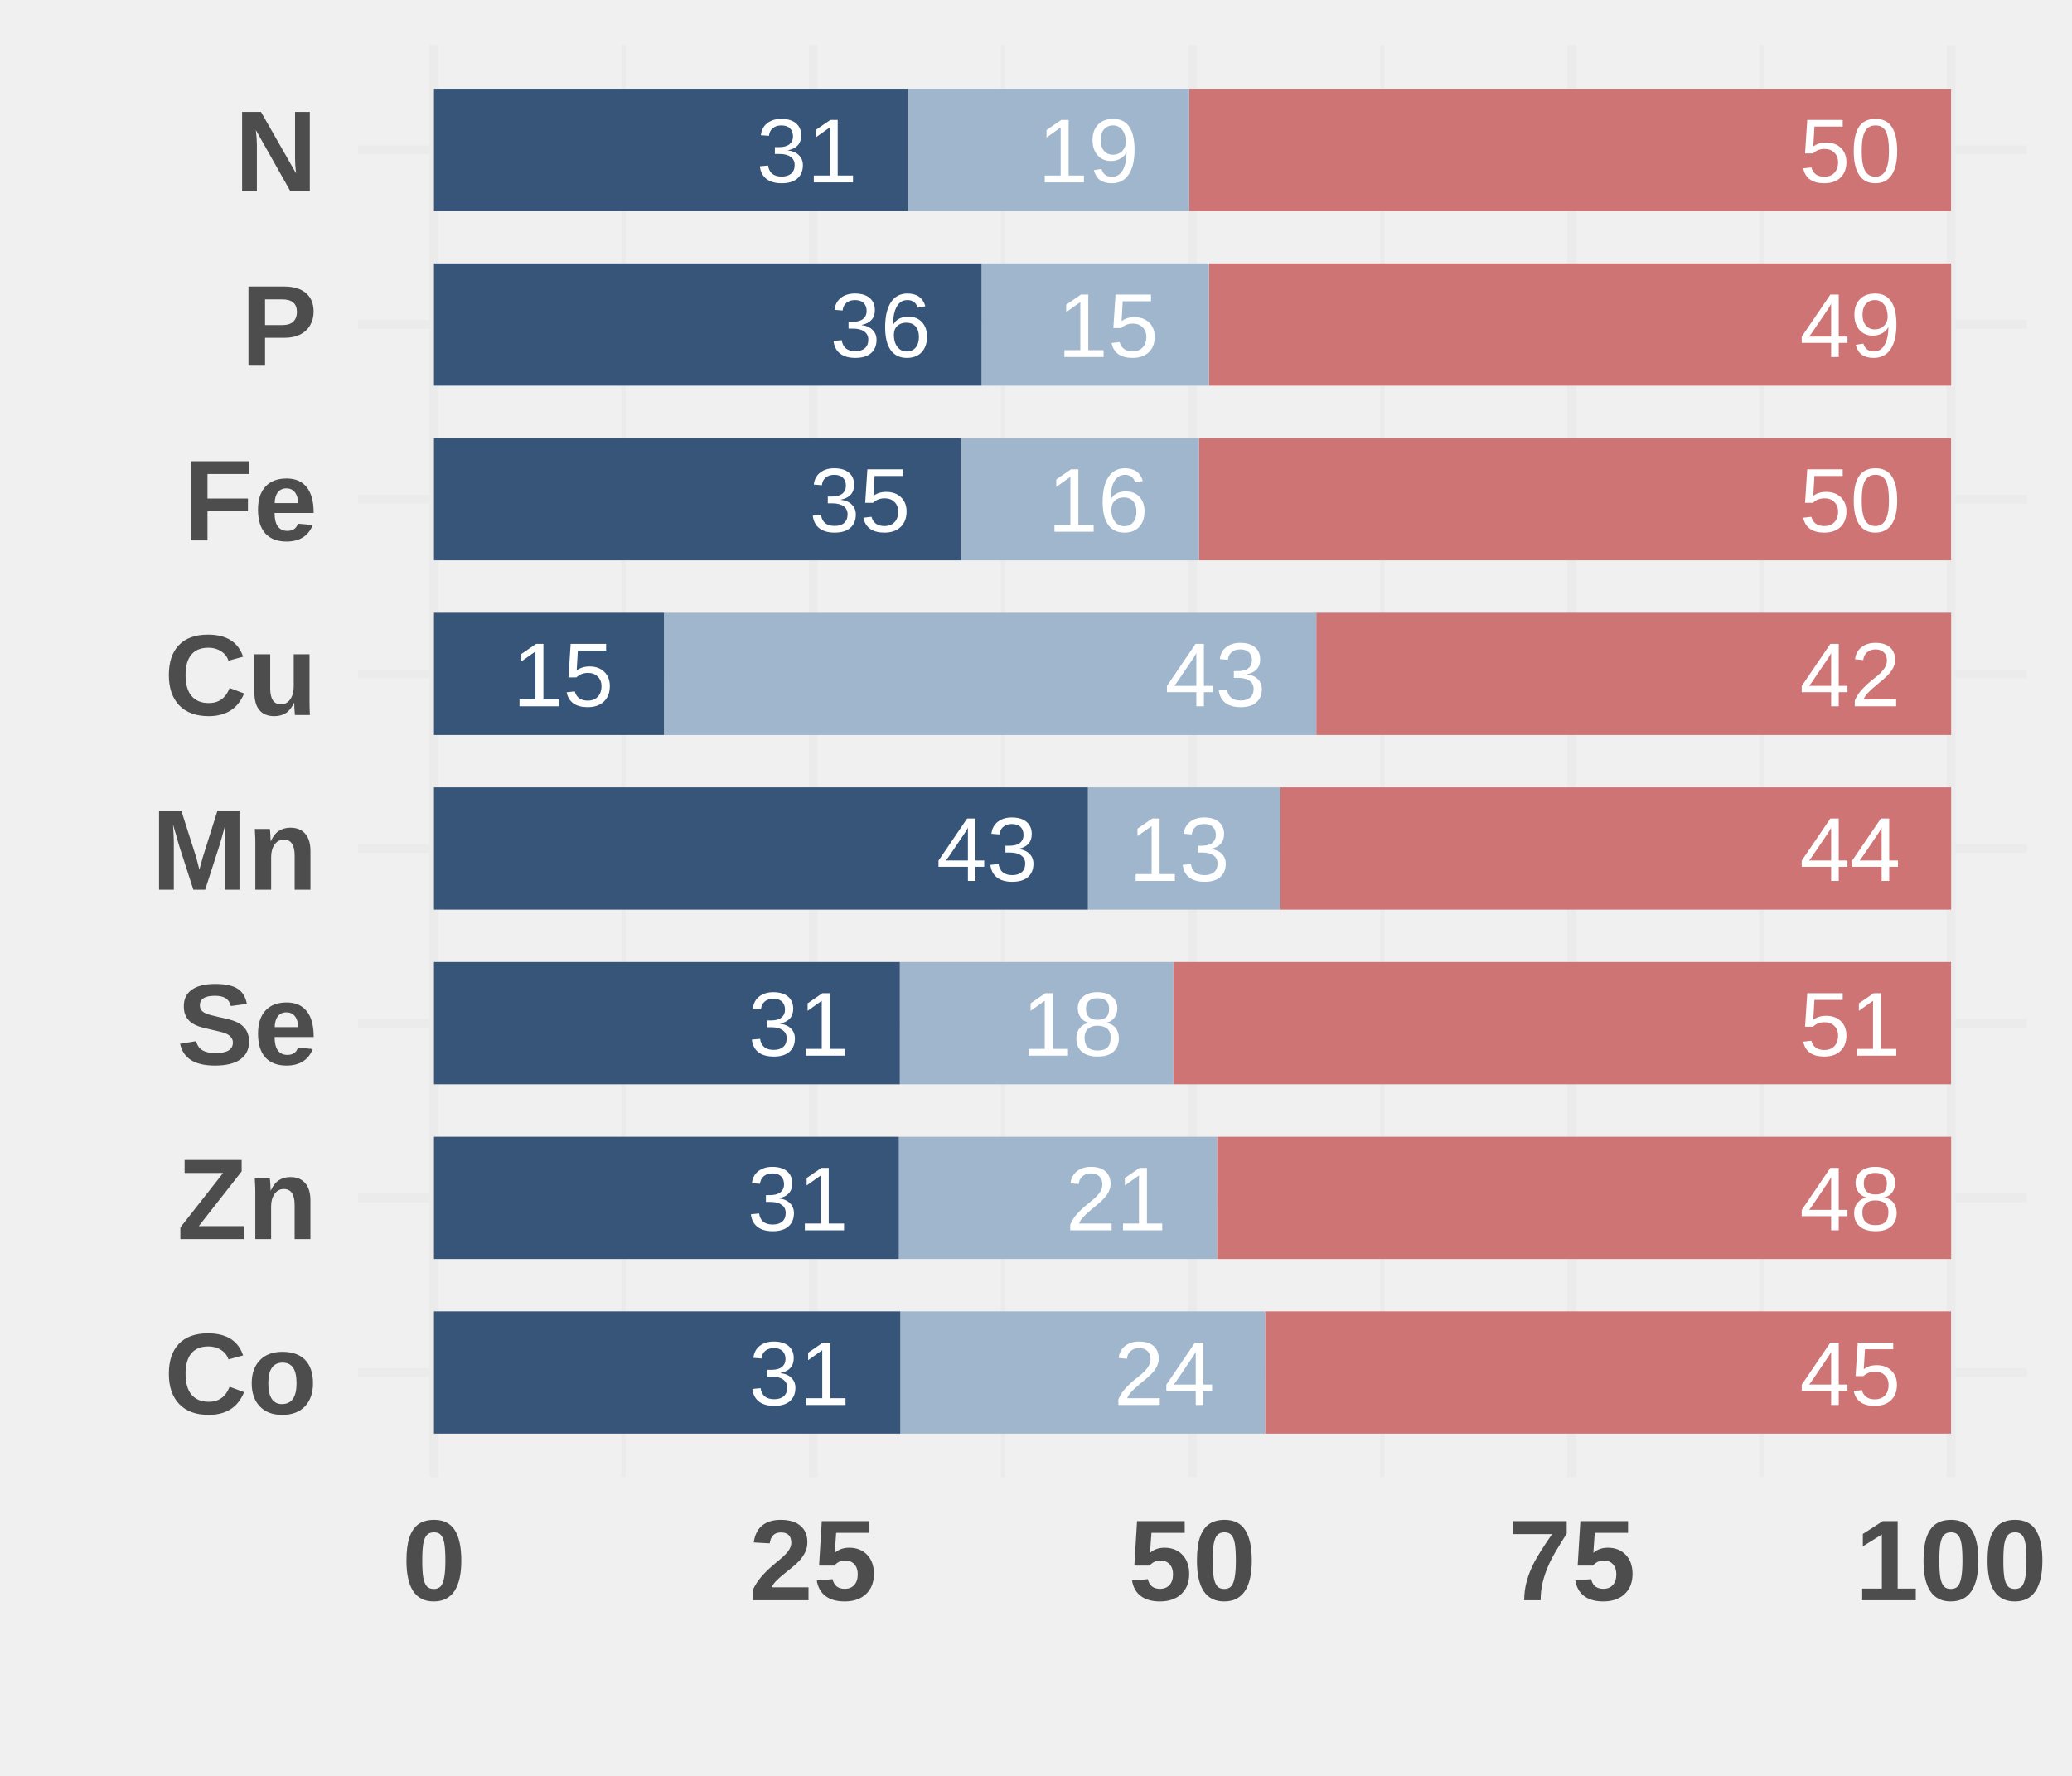
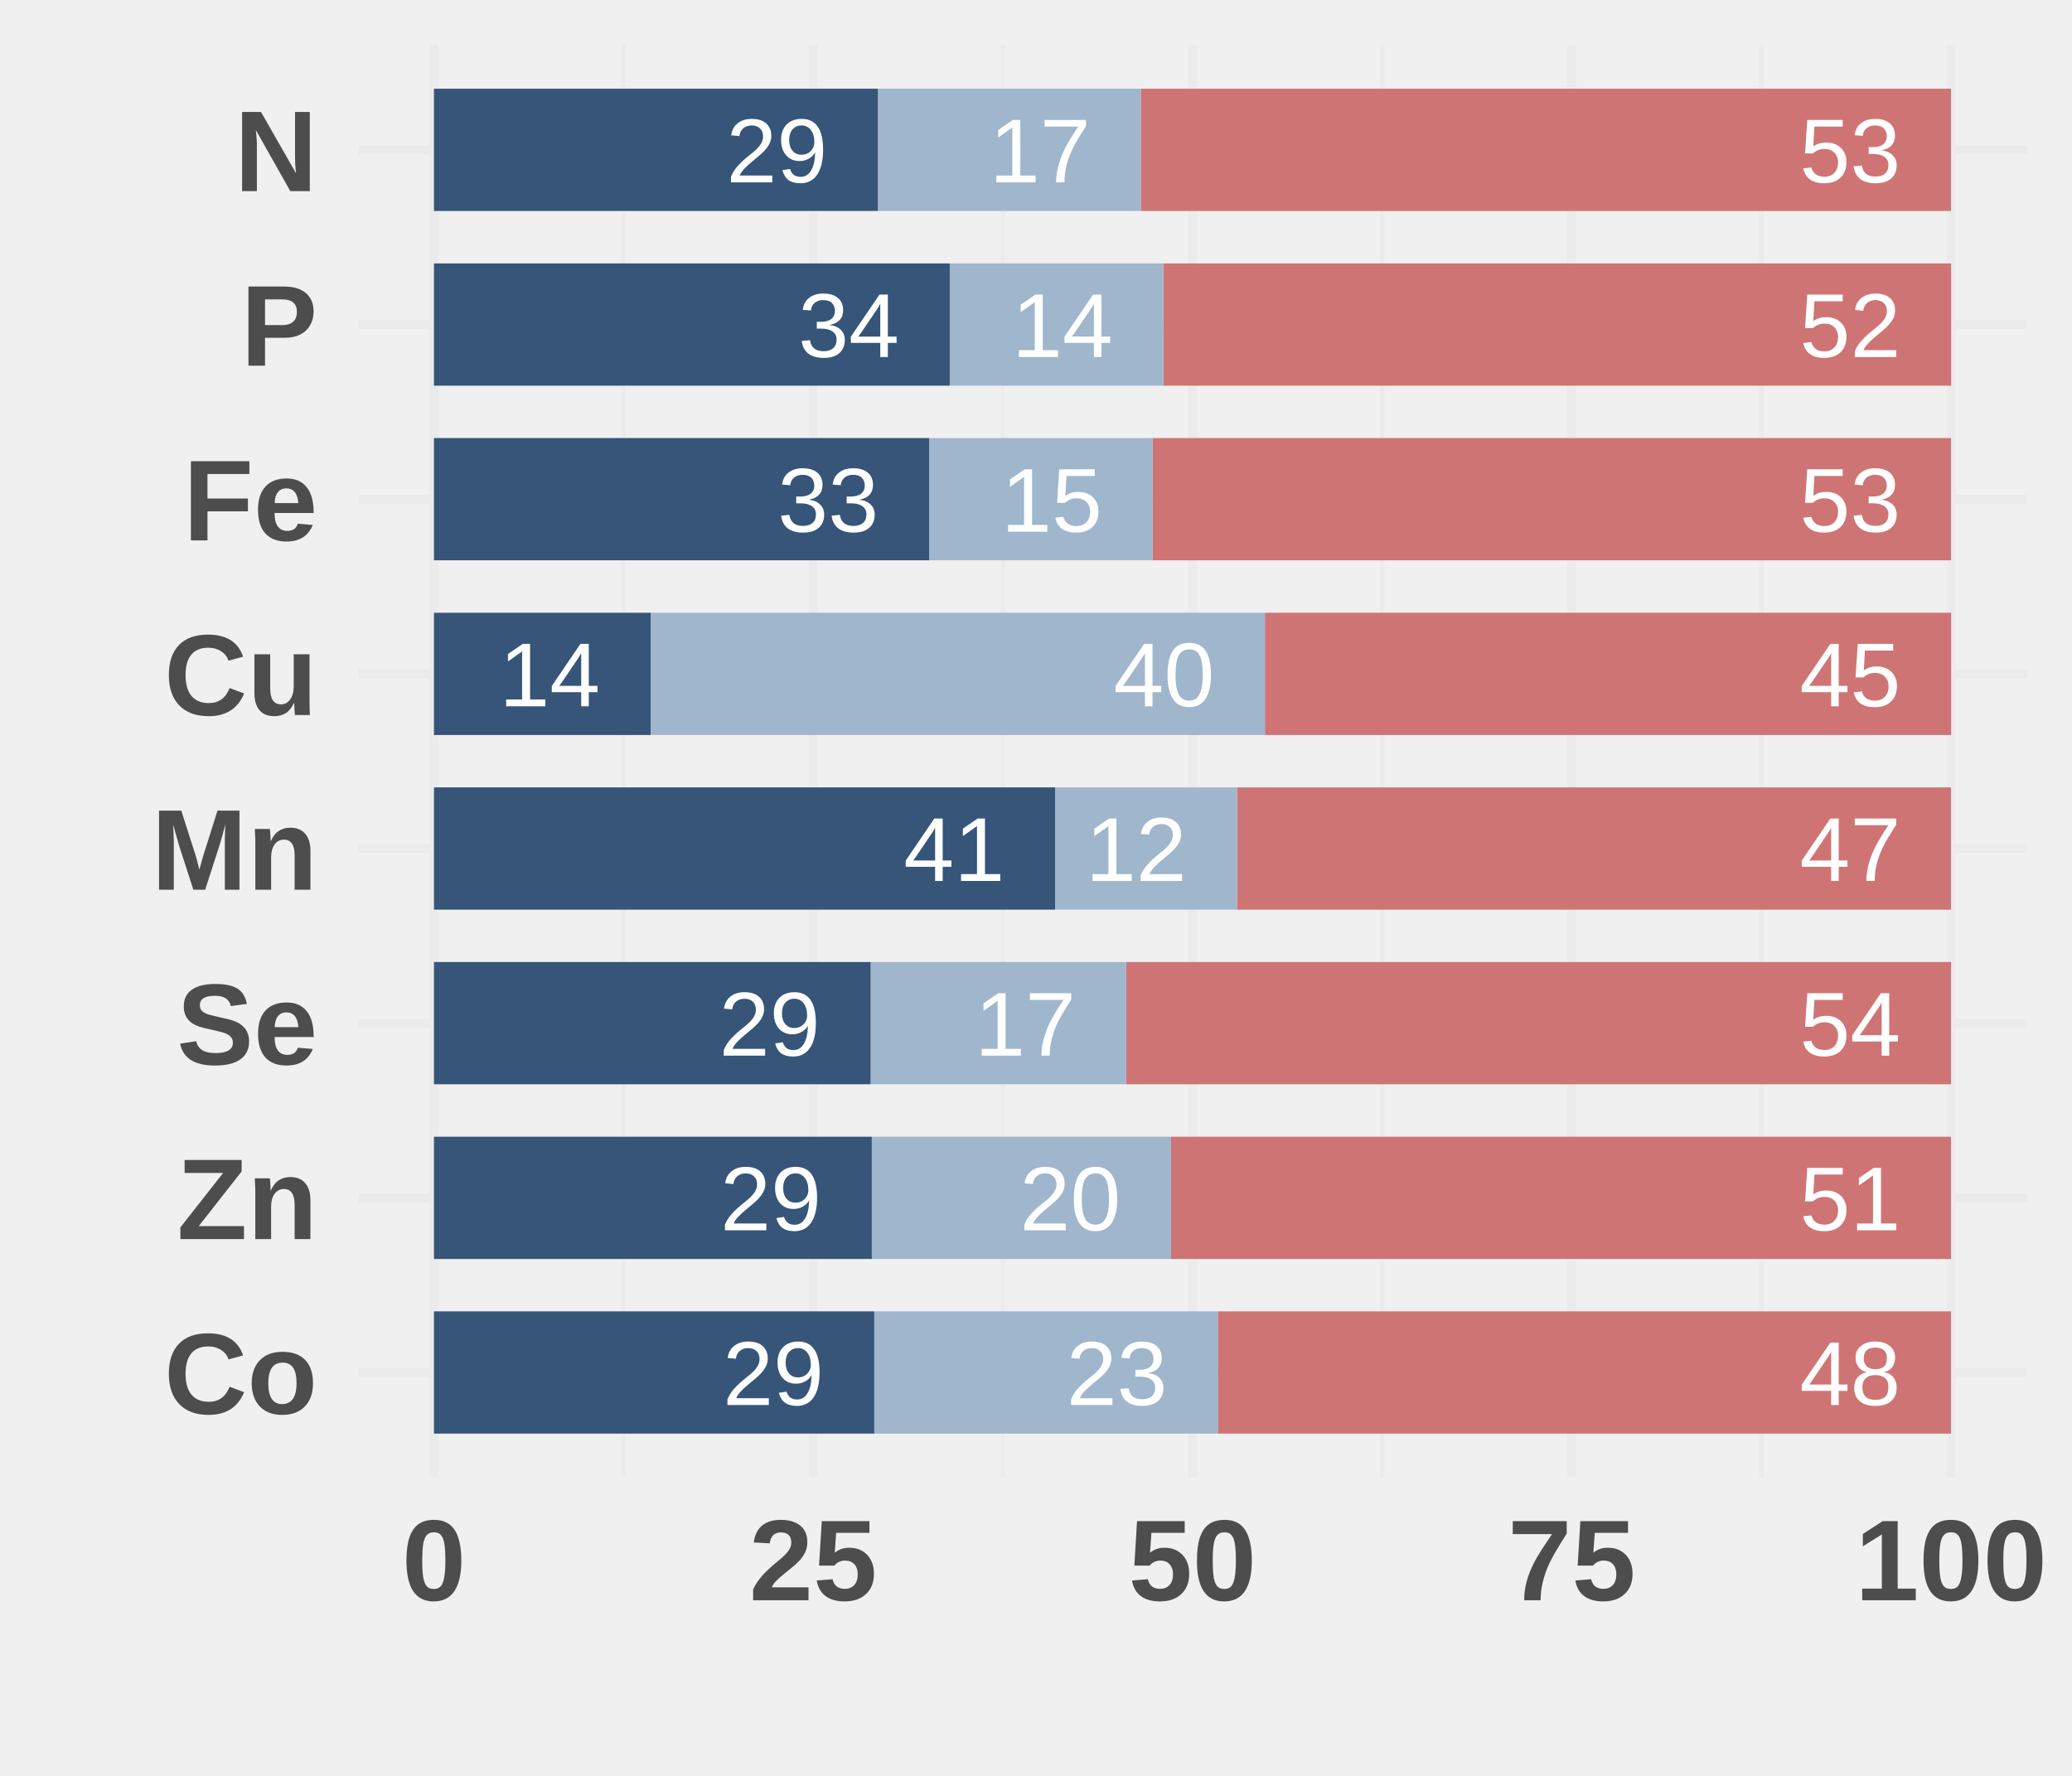
<svg xmlns="http://www.w3.org/2000/svg" class="svglite" width="252.00pt" height="216.00pt" viewBox="0 0 252.00 216.00">
  <defs>
    <style type="text/css">
    .svglite line, .svglite polyline, .svglite polygon, .svglite path, .svglite rect, .svglite circle {
      fill: none;
      stroke: #000000;
      stroke-linecap: round;
      stroke-linejoin: round;
      stroke-miterlimit: 10.00;
    }
    .svglite text {
      white-space: pre;
    }
  </style>
  </defs>
  <rect width="100%" height="100%" style="stroke: none; fill: none;" />
  <defs>
    <clipPath id="cpMC4wMHwyNTIuMDB8MC4wMHwyMTYuMDA=">
      <rect x="0.00" y="0.00" width="252.00" height="216.00" />
    </clipPath>
  </defs>
  <g clip-path="url(#cpMC4wMHwyNTIuMDB8MC4wMHwyMTYuMDA=)">
</g>
  <defs>
    <clipPath id="cpNDMuNTV8MjQ2LjUyfDUuNDh8MTc5LjY5">
      <rect x="43.55" y="5.48" width="202.97" height="174.21" />
    </clipPath>
  </defs>
  <g clip-path="url(#cpNDMuNTV8MjQ2LjUyfDUuNDh8MTc5LjY5)">
    <polyline points="75.84,179.69 75.84,5.48 " style="stroke-width: 0.53; stroke: #EBEBEB; stroke-linecap: butt;" />
    <polyline points="121.97,179.69 121.97,5.48 " style="stroke-width: 0.53; stroke: #EBEBEB; stroke-linecap: butt;" />
    <polyline points="168.10,179.69 168.10,5.48 " style="stroke-width: 0.53; stroke: #EBEBEB; stroke-linecap: butt;" />
    <polyline points="214.23,179.69 214.23,5.48 " style="stroke-width: 0.53; stroke: #EBEBEB; stroke-linecap: butt;" />
    <polyline points="43.55,166.94 246.52,166.94 " style="stroke-width: 1.07; stroke: #EBEBEB; stroke-linecap: butt;" />
    <polyline points="43.55,145.70 246.52,145.70 " style="stroke-width: 1.07; stroke: #EBEBEB; stroke-linecap: butt;" />
    <polyline points="43.55,124.45 246.52,124.45 " style="stroke-width: 1.07; stroke: #EBEBEB; stroke-linecap: butt;" />
    <polyline points="43.55,103.21 246.52,103.21 " style="stroke-width: 1.07; stroke: #EBEBEB; stroke-linecap: butt;" />
    <polyline points="43.55,81.96 246.52,81.96 " style="stroke-width: 1.07; stroke: #EBEBEB; stroke-linecap: butt;" />
    <polyline points="43.55,60.72 246.52,60.72 " style="stroke-width: 1.07; stroke: #EBEBEB; stroke-linecap: butt;" />
    <polyline points="43.55,39.47 246.52,39.47 " style="stroke-width: 1.07; stroke: #EBEBEB; stroke-linecap: butt;" />
    <polyline points="43.55,18.23 246.52,18.23 " style="stroke-width: 1.07; stroke: #EBEBEB; stroke-linecap: butt;" />
    <polyline points="52.78,179.69 52.78,5.48 " style="stroke-width: 1.07; stroke: #EBEBEB; stroke-linecap: butt;" />
    <polyline points="98.90,179.69 98.90,5.48 " style="stroke-width: 1.07; stroke: #EBEBEB; stroke-linecap: butt;" />
    <polyline points="145.03,179.69 145.03,5.48 " style="stroke-width: 1.07; stroke: #EBEBEB; stroke-linecap: butt;" />
    <polyline points="191.16,179.69 191.16,5.48 " style="stroke-width: 1.07; stroke: #EBEBEB; stroke-linecap: butt;" />
    <polyline points="237.29,179.69 237.29,5.48 " style="stroke-width: 1.07; stroke: #EBEBEB; stroke-linecap: butt;" />
-     <rect x="144.63" y="10.79" width="92.66" height="14.87" style="stroke-width: 1.07; stroke: none; stroke-linecap: square; stroke-linejoin: miter; fill: #CF7474;" />
-     <rect x="147.03" y="32.04" width="90.27" height="14.87" style="stroke-width: 1.07; stroke: none; stroke-linecap: square; stroke-linejoin: miter; fill: #CF7474;" />
-     <rect x="145.81" y="53.28" width="91.48" height="14.87" style="stroke-width: 1.07; stroke: none; stroke-linecap: square; stroke-linejoin: miter; fill: #CF7474;" />
-     <rect x="160.09" y="74.53" width="77.21" height="14.87" style="stroke-width: 1.07; stroke: none; stroke-linecap: square; stroke-linejoin: miter; fill: #CF7474;" />
-     <rect x="155.70" y="95.77" width="81.60" height="14.87" style="stroke-width: 1.07; stroke: none; stroke-linecap: square; stroke-linejoin: miter; fill: #CF7474;" />
-     <rect x="142.69" y="117.01" width="94.60" height="14.87" style="stroke-width: 1.07; stroke: none; stroke-linecap: square; stroke-linejoin: miter; fill: #CF7474;" />
-     <rect x="148.02" y="138.26" width="89.28" height="14.87" style="stroke-width: 1.07; stroke: none; stroke-linecap: square; stroke-linejoin: miter; fill: #CF7474;" />
-     <rect x="153.87" y="159.50" width="83.42" height="14.87" style="stroke-width: 1.07; stroke: none; stroke-linecap: square; stroke-linejoin: miter; fill: #CF7474;" />
-     <rect x="110.40" y="10.79" width="34.23" height="14.87" style="stroke-width: 1.07; stroke: none; stroke-linecap: square; stroke-linejoin: miter; fill: #9FB6CD;" />
-     <rect x="119.36" y="32.04" width="27.66" height="14.87" style="stroke-width: 1.07; stroke: none; stroke-linecap: square; stroke-linejoin: miter; fill: #9FB6CD;" />
-     <rect x="116.84" y="53.28" width="28.97" height="14.87" style="stroke-width: 1.07; stroke: none; stroke-linecap: square; stroke-linejoin: miter; fill: #9FB6CD;" />
-     <rect x="80.75" y="74.53" width="79.34" height="14.87" style="stroke-width: 1.07; stroke: none; stroke-linecap: square; stroke-linejoin: miter; fill: #9FB6CD;" />
-     <rect x="132.30" y="95.77" width="23.39" height="14.87" style="stroke-width: 1.07; stroke: none; stroke-linecap: square; stroke-linejoin: miter; fill: #9FB6CD;" />
-     <rect x="109.44" y="117.01" width="33.26" height="14.87" style="stroke-width: 1.07; stroke: none; stroke-linecap: square; stroke-linejoin: miter; fill: #9FB6CD;" />
-     <rect x="109.32" y="138.26" width="38.70" height="14.87" style="stroke-width: 1.07; stroke: none; stroke-linecap: square; stroke-linejoin: miter; fill: #9FB6CD;" />
-     <rect x="109.50" y="159.50" width="44.38" height="14.87" style="stroke-width: 1.07; stroke: none; stroke-linecap: square; stroke-linejoin: miter; fill: #9FB6CD;" />
-     <rect x="52.78" y="10.79" width="57.63" height="14.87" style="stroke-width: 1.07; stroke: none; stroke-linecap: square; stroke-linejoin: miter; fill: #365579;" />
-     <rect x="52.78" y="32.04" width="66.59" height="14.87" style="stroke-width: 1.07; stroke: none; stroke-linecap: square; stroke-linejoin: miter; fill: #365579;" />
-     <rect x="52.78" y="53.28" width="64.07" height="14.87" style="stroke-width: 1.07; stroke: none; stroke-linecap: square; stroke-linejoin: miter; fill: #365579;" />
-     <rect x="52.78" y="74.53" width="27.97" height="14.87" style="stroke-width: 1.07; stroke: none; stroke-linecap: square; stroke-linejoin: miter; fill: #365579;" />
-     <rect x="52.78" y="95.77" width="79.53" height="14.87" style="stroke-width: 1.07; stroke: none; stroke-linecap: square; stroke-linejoin: miter; fill: #365579;" />
-     <rect x="52.78" y="117.01" width="56.66" height="14.87" style="stroke-width: 1.07; stroke: none; stroke-linecap: square; stroke-linejoin: miter; fill: #365579;" />
-     <rect x="52.78" y="138.26" width="56.54" height="14.87" style="stroke-width: 1.07; stroke: none; stroke-linecap: square; stroke-linejoin: miter; fill: #365579;" />
-     <rect x="52.78" y="159.50" width="56.72" height="14.87" style="stroke-width: 1.07; stroke: none; stroke-linecap: square; stroke-linejoin: miter; fill: #365579;" />
-     <text x="231.16" y="22.18" text-anchor="end" style="font-size: 11.04px;fill: #FFFFFF; font-family: &quot;Arial&quot;;" textLength="12.27px" lengthAdjust="spacingAndGlyphs">50</text>
-     <text x="231.16" y="43.42" text-anchor="end" style="font-size: 11.04px;fill: #FFFFFF; font-family: &quot;Arial&quot;;" textLength="12.27px" lengthAdjust="spacingAndGlyphs">49</text>
-     <text x="231.16" y="64.67" text-anchor="end" style="font-size: 11.04px;fill: #FFFFFF; font-family: &quot;Arial&quot;;" textLength="12.27px" lengthAdjust="spacingAndGlyphs">50</text>
-     <text x="231.16" y="85.91" text-anchor="end" style="font-size: 11.04px;fill: #FFFFFF; font-family: &quot;Arial&quot;;" textLength="12.27px" lengthAdjust="spacingAndGlyphs">42</text>
-     <text x="231.16" y="107.15" text-anchor="end" style="font-size: 11.04px;fill: #FFFFFF; font-family: &quot;Arial&quot;;" textLength="12.27px" lengthAdjust="spacingAndGlyphs">44</text>
-     <text x="231.16" y="128.40" text-anchor="end" style="font-size: 11.04px;fill: #FFFFFF; font-family: &quot;Arial&quot;;" textLength="12.27px" lengthAdjust="spacingAndGlyphs">51</text>
-     <text x="231.16" y="149.64" text-anchor="end" style="font-size: 11.04px;fill: #FFFFFF; font-family: &quot;Arial&quot;;" textLength="12.27px" lengthAdjust="spacingAndGlyphs">48</text>
-     <text x="231.16" y="170.89" text-anchor="end" style="font-size: 11.04px;fill: #FFFFFF; font-family: &quot;Arial&quot;;" textLength="12.27px" lengthAdjust="spacingAndGlyphs">45</text>
-     <text x="138.50" y="22.18" text-anchor="end" style="font-size: 11.04px;fill: #FFFFFF; font-family: &quot;Arial&quot;;" textLength="12.27px" lengthAdjust="spacingAndGlyphs">19</text>
-     <text x="140.89" y="43.42" text-anchor="end" style="font-size: 11.04px;fill: #FFFFFF; font-family: &quot;Arial&quot;;" textLength="12.27px" lengthAdjust="spacingAndGlyphs">15</text>
-     <text x="139.68" y="64.67" text-anchor="end" style="font-size: 11.04px;fill: #FFFFFF; font-family: &quot;Arial&quot;;" textLength="12.27px" lengthAdjust="spacingAndGlyphs">16</text>
-     <text x="153.95" y="85.91" text-anchor="end" style="font-size: 11.04px;fill: #FFFFFF; font-family: &quot;Arial&quot;;" textLength="12.27px" lengthAdjust="spacingAndGlyphs">43</text>
-     <text x="149.56" y="107.15" text-anchor="end" style="font-size: 11.04px;fill: #FFFFFF; font-family: &quot;Arial&quot;;" textLength="12.27px" lengthAdjust="spacingAndGlyphs">13</text>
-     <text x="136.56" y="128.40" text-anchor="end" style="font-size: 11.04px;fill: #FFFFFF; font-family: &quot;Arial&quot;;" textLength="12.27px" lengthAdjust="spacingAndGlyphs">18</text>
-     <text x="141.88" y="149.64" text-anchor="end" style="font-size: 11.04px;fill: #FFFFFF; font-family: &quot;Arial&quot;;" textLength="12.27px" lengthAdjust="spacingAndGlyphs">21</text>
-     <text x="147.74" y="170.89" text-anchor="end" style="font-size: 11.04px;fill: #FFFFFF; font-family: &quot;Arial&quot;;" textLength="12.27px" lengthAdjust="spacingAndGlyphs">24</text>
-     <text x="104.27" y="22.18" text-anchor="end" style="font-size: 11.04px;fill: #FFFFFF; font-family: &quot;Arial&quot;;" textLength="12.27px" lengthAdjust="spacingAndGlyphs">31</text>
-     <text x="113.23" y="43.42" text-anchor="end" style="font-size: 11.04px;fill: #FFFFFF; font-family: &quot;Arial&quot;;" textLength="12.27px" lengthAdjust="spacingAndGlyphs">36</text>
-     <text x="110.71" y="64.67" text-anchor="end" style="font-size: 11.04px;fill: #FFFFFF; font-family: &quot;Arial&quot;;" textLength="12.27px" lengthAdjust="spacingAndGlyphs">35</text>
-     <text x="74.62" y="85.91" text-anchor="end" style="font-size: 11.04px;fill: #FFFFFF; font-family: &quot;Arial&quot;;" textLength="12.27px" lengthAdjust="spacingAndGlyphs">15</text>
-     <text x="126.17" y="107.15" text-anchor="end" style="font-size: 11.04px;fill: #FFFFFF; font-family: &quot;Arial&quot;;" textLength="12.27px" lengthAdjust="spacingAndGlyphs">43</text>
-     <text x="103.30" y="128.40" text-anchor="end" style="font-size: 11.04px;fill: #FFFFFF; font-family: &quot;Arial&quot;;" textLength="12.27px" lengthAdjust="spacingAndGlyphs">31</text>
-     <text x="103.18" y="149.64" text-anchor="end" style="font-size: 11.04px;fill: #FFFFFF; font-family: &quot;Arial&quot;;" textLength="12.27px" lengthAdjust="spacingAndGlyphs">31</text>
-     <text x="103.36" y="170.89" text-anchor="end" style="font-size: 11.04px;fill: #FFFFFF; font-family: &quot;Arial&quot;;" textLength="12.27px" lengthAdjust="spacingAndGlyphs">31</text>
+     <rect x="138.75" y="10.79" width="98.54" height="14.87" style="stroke-width: 1.07; stroke: none; stroke-linecap: square; stroke-linejoin: miter; fill: #CF7474;" />
+     <rect x="141.48" y="32.04" width="95.82" height="14.87" style="stroke-width: 1.07; stroke: none; stroke-linecap: square; stroke-linejoin: miter; fill: #CF7474;" />
+     <rect x="140.18" y="53.28" width="97.11" height="14.87" style="stroke-width: 1.07; stroke: none; stroke-linecap: square; stroke-linejoin: miter; fill: #CF7474;" />
+     <rect x="153.84" y="74.53" width="83.46" height="14.87" style="stroke-width: 1.07; stroke: none; stroke-linecap: square; stroke-linejoin: miter; fill: #CF7474;" />
+     <rect x="150.44" y="95.77" width="86.85" height="14.87" style="stroke-width: 1.07; stroke: none; stroke-linecap: square; stroke-linejoin: miter; fill: #CF7474;" />
+     <rect x="136.96" y="117.01" width="100.33" height="14.87" style="stroke-width: 1.07; stroke: none; stroke-linecap: square; stroke-linejoin: miter; fill: #CF7474;" />
+     <rect x="142.43" y="138.26" width="94.86" height="14.87" style="stroke-width: 1.07; stroke: none; stroke-linecap: square; stroke-linejoin: miter; fill: #CF7474;" />
+     <rect x="148.11" y="159.50" width="89.18" height="14.87" style="stroke-width: 1.07; stroke: none; stroke-linecap: square; stroke-linejoin: miter; fill: #CF7474;" />
+     <rect x="106.75" y="10.79" width="32.00" height="14.87" style="stroke-width: 1.07; stroke: none; stroke-linecap: square; stroke-linejoin: miter; fill: #9FB6CD;" />
+     <rect x="115.51" y="32.04" width="25.97" height="14.87" style="stroke-width: 1.07; stroke: none; stroke-linecap: square; stroke-linejoin: miter; fill: #9FB6CD;" />
+     <rect x="112.99" y="53.28" width="27.19" height="14.87" style="stroke-width: 1.07; stroke: none; stroke-linecap: square; stroke-linejoin: miter; fill: #9FB6CD;" />
+     <rect x="79.13" y="74.53" width="74.71" height="14.87" style="stroke-width: 1.07; stroke: none; stroke-linecap: square; stroke-linejoin: miter; fill: #9FB6CD;" />
+     <rect x="128.32" y="95.77" width="22.13" height="14.87" style="stroke-width: 1.07; stroke: none; stroke-linecap: square; stroke-linejoin: miter; fill: #9FB6CD;" />
+     <rect x="105.87" y="117.01" width="31.09" height="14.87" style="stroke-width: 1.07; stroke: none; stroke-linecap: square; stroke-linejoin: miter; fill: #9FB6CD;" />
+     <rect x="106.02" y="138.26" width="36.41" height="14.87" style="stroke-width: 1.07; stroke: none; stroke-linecap: square; stroke-linejoin: miter; fill: #9FB6CD;" />
+     <rect x="106.32" y="159.50" width="41.79" height="14.87" style="stroke-width: 1.07; stroke: none; stroke-linecap: square; stroke-linejoin: miter; fill: #9FB6CD;" />
+     <rect x="52.78" y="10.79" width="53.98" height="14.87" style="stroke-width: 1.07; stroke: none; stroke-linecap: square; stroke-linejoin: miter; fill: #365579;" />
+     <rect x="52.78" y="32.04" width="62.73" height="14.87" style="stroke-width: 1.07; stroke: none; stroke-linecap: square; stroke-linejoin: miter; fill: #365579;" />
+     <rect x="52.78" y="53.28" width="60.22" height="14.87" style="stroke-width: 1.07; stroke: none; stroke-linecap: square; stroke-linejoin: miter; fill: #365579;" />
+     <rect x="52.78" y="74.53" width="26.35" height="14.87" style="stroke-width: 1.07; stroke: none; stroke-linecap: square; stroke-linejoin: miter; fill: #365579;" />
+     <rect x="52.78" y="95.77" width="75.54" height="14.87" style="stroke-width: 1.07; stroke: none; stroke-linecap: square; stroke-linejoin: miter; fill: #365579;" />
+     <rect x="52.78" y="117.01" width="53.10" height="14.87" style="stroke-width: 1.07; stroke: none; stroke-linecap: square; stroke-linejoin: miter; fill: #365579;" />
+     <rect x="52.78" y="138.26" width="53.25" height="14.87" style="stroke-width: 1.07; stroke: none; stroke-linecap: square; stroke-linejoin: miter; fill: #365579;" />
+     <rect x="52.78" y="159.50" width="53.55" height="14.87" style="stroke-width: 1.07; stroke: none; stroke-linecap: square; stroke-linejoin: miter; fill: #365579;" />
+     <text x="231.16" y="22.18" text-anchor="end" style="font-size: 11.04px;fill: #FFFFFF; font-family: &quot;Arial&quot;;" textLength="12.27px" lengthAdjust="spacingAndGlyphs">53</text>
+     <text x="231.16" y="43.42" text-anchor="end" style="font-size: 11.04px;fill: #FFFFFF; font-family: &quot;Arial&quot;;" textLength="12.27px" lengthAdjust="spacingAndGlyphs">52</text>
+     <text x="231.16" y="64.67" text-anchor="end" style="font-size: 11.04px;fill: #FFFFFF; font-family: &quot;Arial&quot;;" textLength="12.27px" lengthAdjust="spacingAndGlyphs">53</text>
+     <text x="231.16" y="85.91" text-anchor="end" style="font-size: 11.04px;fill: #FFFFFF; font-family: &quot;Arial&quot;;" textLength="12.27px" lengthAdjust="spacingAndGlyphs">45</text>
+     <text x="231.16" y="107.15" text-anchor="end" style="font-size: 11.04px;fill: #FFFFFF; font-family: &quot;Arial&quot;;" textLength="12.27px" lengthAdjust="spacingAndGlyphs">47</text>
+     <text x="231.16" y="128.40" text-anchor="end" style="font-size: 11.04px;fill: #FFFFFF; font-family: &quot;Arial&quot;;" textLength="12.27px" lengthAdjust="spacingAndGlyphs">54</text>
+     <text x="231.16" y="149.64" text-anchor="end" style="font-size: 11.04px;fill: #FFFFFF; font-family: &quot;Arial&quot;;" textLength="12.27px" lengthAdjust="spacingAndGlyphs">51</text>
+     <text x="231.16" y="170.89" text-anchor="end" style="font-size: 11.04px;fill: #FFFFFF; font-family: &quot;Arial&quot;;" textLength="12.27px" lengthAdjust="spacingAndGlyphs">48</text>
+     <text x="132.62" y="22.18" text-anchor="end" style="font-size: 11.04px;fill: #FFFFFF; font-family: &quot;Arial&quot;;" textLength="12.27px" lengthAdjust="spacingAndGlyphs">17</text>
+     <text x="135.35" y="43.42" text-anchor="end" style="font-size: 11.04px;fill: #FFFFFF; font-family: &quot;Arial&quot;;" textLength="12.27px" lengthAdjust="spacingAndGlyphs">14</text>
+     <text x="134.05" y="64.67" text-anchor="end" style="font-size: 11.04px;fill: #FFFFFF; font-family: &quot;Arial&quot;;" textLength="12.27px" lengthAdjust="spacingAndGlyphs">15</text>
+     <text x="147.70" y="85.91" text-anchor="end" style="font-size: 11.04px;fill: #FFFFFF; font-family: &quot;Arial&quot;;" textLength="12.27px" lengthAdjust="spacingAndGlyphs">40</text>
+     <text x="144.31" y="107.15" text-anchor="end" style="font-size: 11.04px;fill: #FFFFFF; font-family: &quot;Arial&quot;;" textLength="12.27px" lengthAdjust="spacingAndGlyphs">12</text>
+     <text x="130.83" y="128.40" text-anchor="end" style="font-size: 11.04px;fill: #FFFFFF; font-family: &quot;Arial&quot;;" textLength="12.27px" lengthAdjust="spacingAndGlyphs">17</text>
+     <text x="136.30" y="149.64" text-anchor="end" style="font-size: 11.04px;fill: #FFFFFF; font-family: &quot;Arial&quot;;" textLength="12.27px" lengthAdjust="spacingAndGlyphs">20</text>
+     <text x="141.98" y="170.89" text-anchor="end" style="font-size: 11.04px;fill: #FFFFFF; font-family: &quot;Arial&quot;;" textLength="12.27px" lengthAdjust="spacingAndGlyphs">23</text>
+     <text x="100.62" y="22.18" text-anchor="end" style="font-size: 11.04px;fill: #FFFFFF; font-family: &quot;Arial&quot;;" textLength="12.27px" lengthAdjust="spacingAndGlyphs">29</text>
+     <text x="109.37" y="43.42" text-anchor="end" style="font-size: 11.04px;fill: #FFFFFF; font-family: &quot;Arial&quot;;" textLength="12.27px" lengthAdjust="spacingAndGlyphs">34</text>
+     <text x="106.86" y="64.67" text-anchor="end" style="font-size: 11.04px;fill: #FFFFFF; font-family: &quot;Arial&quot;;" textLength="12.27px" lengthAdjust="spacingAndGlyphs">33</text>
+     <text x="73.00" y="85.91" text-anchor="end" style="font-size: 11.04px;fill: #FFFFFF; font-family: &quot;Arial&quot;;" textLength="12.27px" lengthAdjust="spacingAndGlyphs">14</text>
+     <text x="122.18" y="107.15" text-anchor="end" style="font-size: 11.04px;fill: #FFFFFF; font-family: &quot;Arial&quot;;" textLength="12.27px" lengthAdjust="spacingAndGlyphs">41</text>
+     <text x="99.74" y="128.40" text-anchor="end" style="font-size: 11.04px;fill: #FFFFFF; font-family: &quot;Arial&quot;;" textLength="12.27px" lengthAdjust="spacingAndGlyphs">29</text>
+     <text x="99.89" y="149.64" text-anchor="end" style="font-size: 11.04px;fill: #FFFFFF; font-family: &quot;Arial&quot;;" textLength="12.27px" lengthAdjust="spacingAndGlyphs">29</text>
+     <text x="100.19" y="170.89" text-anchor="end" style="font-size: 11.04px;fill: #FFFFFF; font-family: &quot;Arial&quot;;" textLength="12.27px" lengthAdjust="spacingAndGlyphs">29</text>
  </g>
  <g clip-path="url(#cpMC4wMHwyNTIuMDB8MC4wMHwyMTYuMDA=)">
    <text x="38.62" y="171.95" text-anchor="end" style="font-size: 14.00px; font-weight: bold;fill: #4D4D4D; font-family: &quot;Arial&quot;;" textLength="18.66px" lengthAdjust="spacingAndGlyphs">Co</text>
    <text x="38.62" y="150.71" text-anchor="end" style="font-size: 14.00px; font-weight: bold;fill: #4D4D4D; font-family: &quot;Arial&quot;;" textLength="17.09px" lengthAdjust="spacingAndGlyphs">Zn</text>
    <text x="38.62" y="129.46" text-anchor="end" style="font-size: 14.00px; font-weight: bold;fill: #4D4D4D; font-family: &quot;Arial&quot;;" textLength="17.12px" lengthAdjust="spacingAndGlyphs">Se</text>
    <text x="38.62" y="108.22" text-anchor="end" style="font-size: 14.00px; font-weight: bold;fill: #4D4D4D; font-family: &quot;Arial&quot;;" textLength="20.20px" lengthAdjust="spacingAndGlyphs">Mn</text>
    <text x="38.62" y="86.97" text-anchor="end" style="font-size: 14.00px; font-weight: bold;fill: #4D4D4D; font-family: &quot;Arial&quot;;" textLength="18.66px" lengthAdjust="spacingAndGlyphs">Cu</text>
    <text x="38.62" y="65.73" text-anchor="end" style="font-size: 14.00px; font-weight: bold;fill: #4D4D4D; font-family: &quot;Arial&quot;;" textLength="16.33px" lengthAdjust="spacingAndGlyphs">Fe</text>
    <text x="38.62" y="44.48" text-anchor="end" style="font-size: 14.00px; font-weight: bold;fill: #4D4D4D; font-family: &quot;Arial&quot;;" textLength="9.34px" lengthAdjust="spacingAndGlyphs">P</text>
    <text x="38.62" y="23.24" text-anchor="end" style="font-size: 14.00px; font-weight: bold;fill: #4D4D4D; font-family: &quot;Arial&quot;;" textLength="10.11px" lengthAdjust="spacingAndGlyphs">N</text>
    <text x="52.78" y="194.64" text-anchor="middle" style="font-size: 14.00px; font-weight: bold;fill: #4D4D4D; font-family: &quot;Arial&quot;;" textLength="7.78px" lengthAdjust="spacingAndGlyphs">0</text>
    <text x="98.90" y="194.64" text-anchor="middle" style="font-size: 14.00px; font-weight: bold;fill: #4D4D4D; font-family: &quot;Arial&quot;;" textLength="15.57px" lengthAdjust="spacingAndGlyphs">25</text>
    <text x="145.03" y="194.64" text-anchor="middle" style="font-size: 14.00px; font-weight: bold;fill: #4D4D4D; font-family: &quot;Arial&quot;;" textLength="15.57px" lengthAdjust="spacingAndGlyphs">50</text>
    <text x="191.16" y="194.64" text-anchor="middle" style="font-size: 14.00px; font-weight: bold;fill: #4D4D4D; font-family: &quot;Arial&quot;;" textLength="15.57px" lengthAdjust="spacingAndGlyphs">75</text>
    <text x="237.29" y="194.64" text-anchor="middle" style="font-size: 14.00px; font-weight: bold;fill: #4D4D4D; font-family: &quot;Arial&quot;;" textLength="23.35px" lengthAdjust="spacingAndGlyphs">100</text>
  </g>
</svg>
